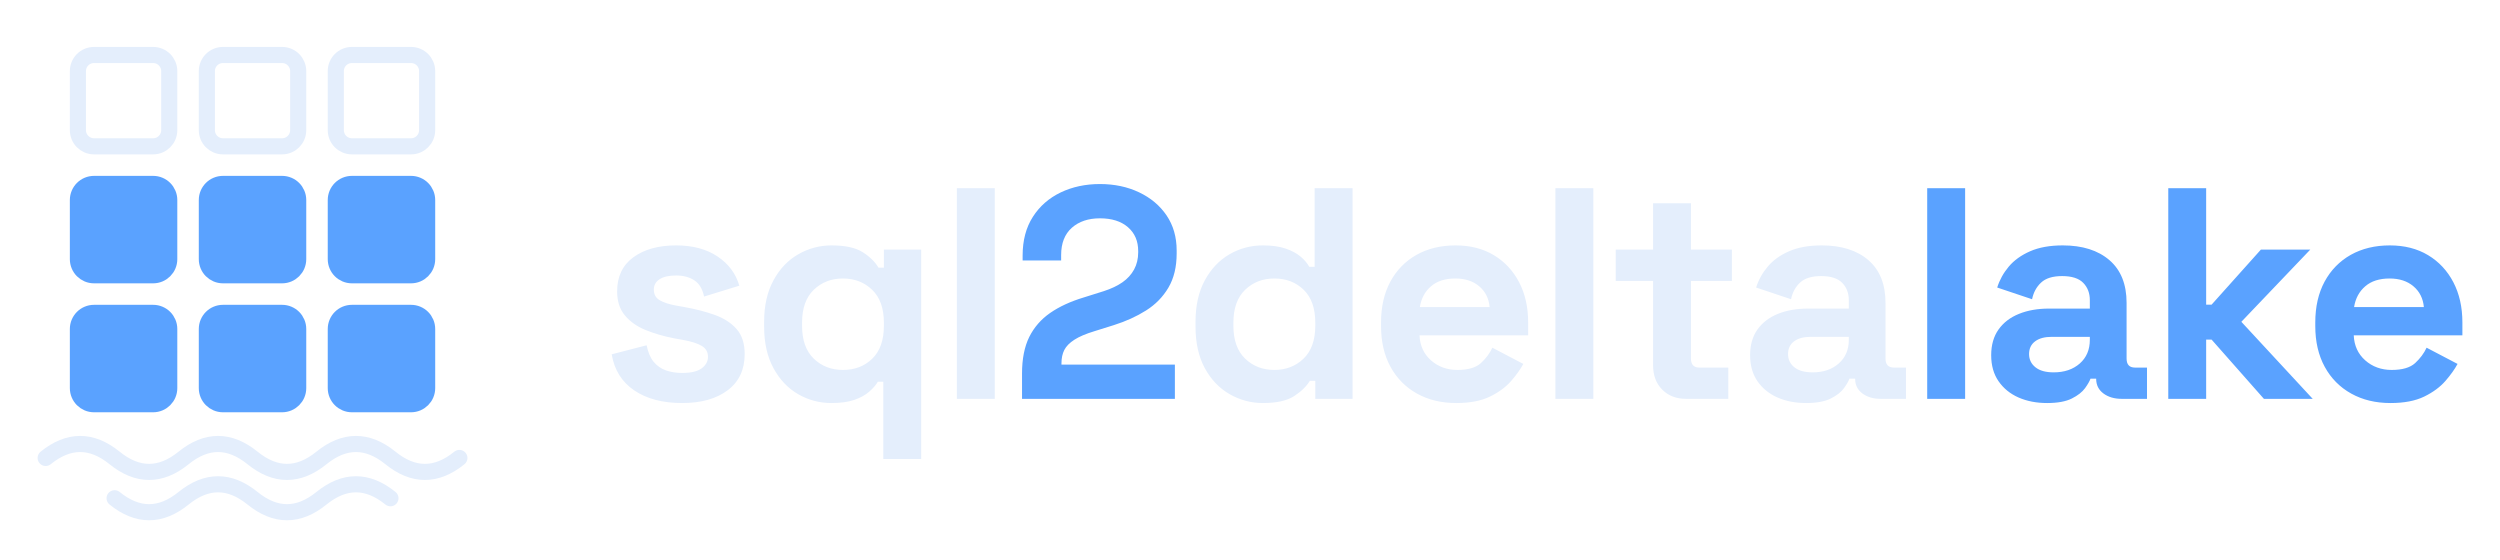
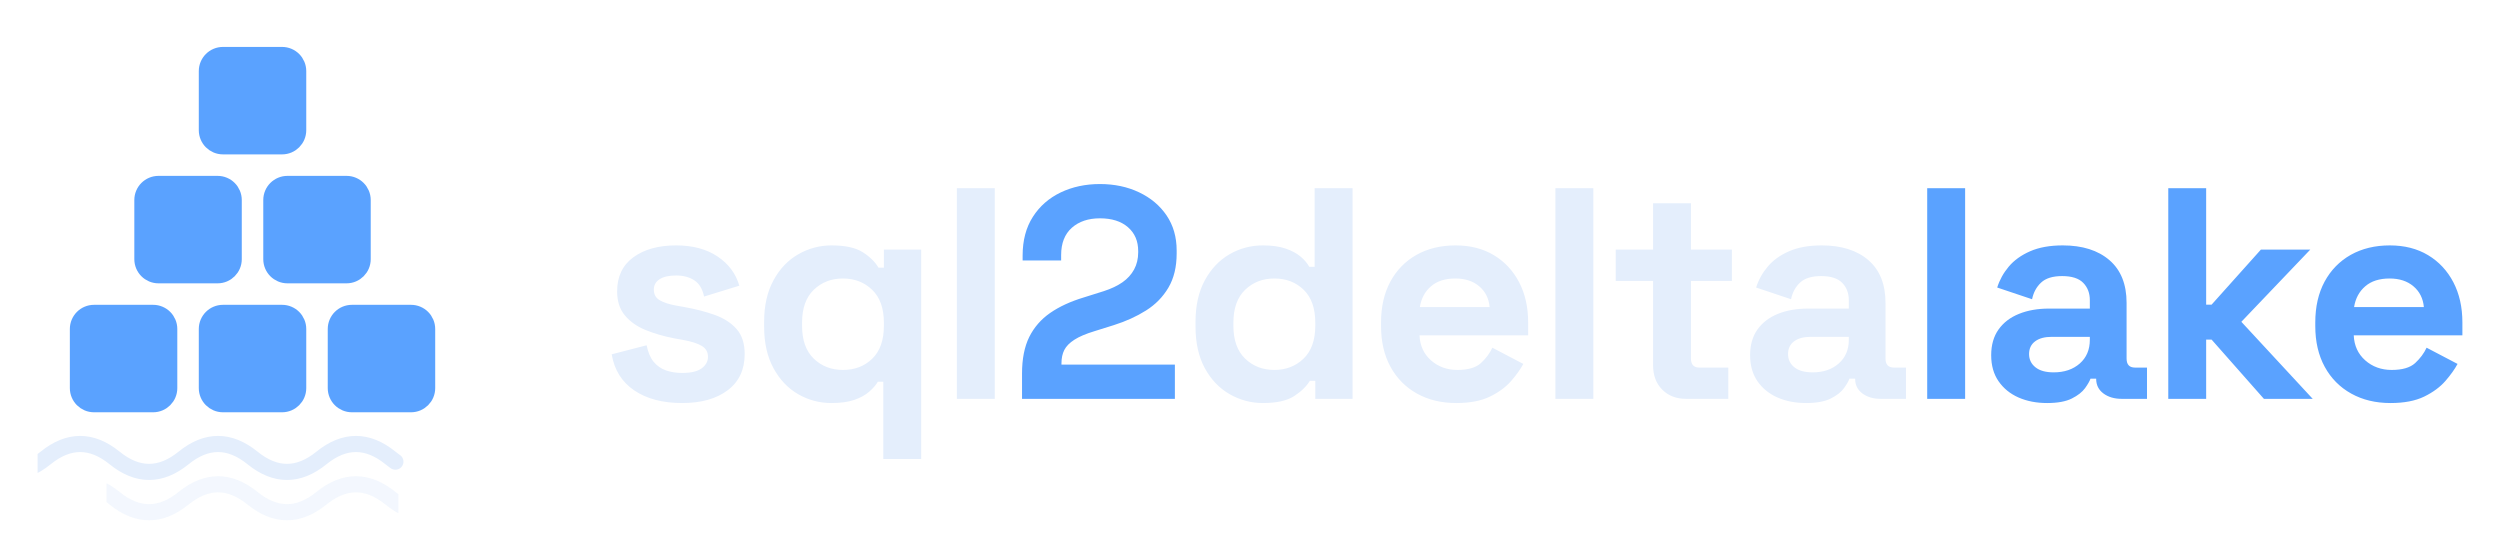
<svg xmlns="http://www.w3.org/2000/svg" viewBox="-13 -8.5 465.3 103.6" width="465" height="104" role="img" aria-label="sql2deltalake">
-   <style>.h,.d,.lift,.wave,.wave2{transform-box:fill-box;transform-origin:50% 50%;animation:8s cubic-bezier(.65,0,.35,1) infinite both}
- .h0{animation-name:h0}.h1{animation-name:h1}.h2{animation-name:h2}
- .dl{animation-name:dl}.dr{animation-name:dr}.dc{animation-name:dc}
- .lift{animation-name:lift;transform-box:view-box;transform-origin:0 0}
- .wave{animation-name:wave}.wave2{animation-name:wave2}
- @keyframes h0{0%,11%{transform:scale(1);opacity:1}19%,93%{transform:scale(0);opacity:0}100%{transform:scale(1);opacity:1}}
- @keyframes h1{0%,13%{transform:scale(1);opacity:1}21%,95%{transform:scale(0);opacity:0}100%{transform:scale(1);opacity:1}}
- @keyframes h2{0%,15%{transform:scale(1);opacity:1}23%,93%{transform:scale(0);opacity:0}100%{transform:scale(1);opacity:1}}
- @keyframes dc{0%,19%{transform:translate(0,0)}32%,91%{transform:translate(0,-24px)}99%,100%{transform:translate(0,0)}}
- @keyframes dl{0%,27%{transform:translate(0,0)}39%,88%{transform:translate(12px,0)}95%,100%{transform:translate(0,0)}}
- @keyframes dr{0%,29%{transform:translate(0,0)}41%,88%{transform:translate(-12px,0)}95%,100%{transform:translate(0,0)}}
- @keyframes lift{0%,21%{transform:translate(0,0)}39%,45%{transform:translate(0,-6px);animation-timing-function:cubic-bezier(.5,0,.9,.6)}51%{transform:translate(0,1.5px);animation-timing-function:cubic-bezier(.2,.6,.4,1)}56%,100%{transform:translate(0,0)}}
- @keyframes wave{0%,50%{stroke-dasharray:0 100;stroke-dashoffset:-50;opacity:0}55%{opacity:1}62%,86%{stroke-dasharray:100 100;stroke-dashoffset:0;opacity:1}94%,100%{stroke-dasharray:100 100;stroke-dashoffset:0;opacity:0}}
- @keyframes wave2{0%,54%{stroke-dasharray:0 100;stroke-dashoffset:-50;opacity:0}59%{opacity:.45}67%,86%{stroke-dasharray:100 100;stroke-dashoffset:0;opacity:.45}94%,100%{stroke-dasharray:100 100;stroke-dashoffset:0;opacity:0}}
- @media (prefers-reduced-motion:reduce){
- .h,.d,.lift,.wave,.wave2{animation:none}
- .h{opacity:0}.wave2{opacity:.45}
- .dc{transform:translate(0,-24px)}.dl{transform:translate(12px,0)}.dr{transform:translate(-12px,0)}
- }</style>
-   <g fill="none" stroke="#E4EEFC" stroke-width="3">
-     <rect class="h h0" x="1.5" y="1.5" width="17" height="17" rx="3" />
-     <rect class="h h1" x="25.5" y="1.5" width="17" height="17" rx="3" />
-     <rect class="h h2" x="49.5" y="1.5" width="17" height="17" rx="3" />
+   <style>.b,.w{animation-duration:9s;animation-iteration-count:infinite;animation-fill-mode:both;animation-timing-function:ease}.b{transform-box:fill-box;transform-origin:50% 50%}.w{stroke-dasharray:100}@keyframes k0{0%,21.5%{transform:scale(0);opacity:0;animation-timing-function:ease-out}25%{transform:scale(1.18);opacity:1;animation-timing-function:ease-in-out}27.5%{transform:scale(1);opacity:1}88%{transform:scale(1);opacity:1}95%,100%{transform:scale(0);opacity:0}}.b0{animation-name:k0}@keyframes k1{0%,14.5%{transform:scale(0);opacity:0;animation-timing-function:ease-out}18%{transform:scale(1.18);opacity:1;animation-timing-function:ease-in-out}20.5%{transform:scale(1);opacity:1}88%{transform:scale(1);opacity:1}95%,100%{transform:scale(0);opacity:0}}.b1{animation-name:k1}@keyframes k2{0%,18%{transform:scale(0);opacity:0;animation-timing-function:ease-out}21.5%{transform:scale(1.18);opacity:1;animation-timing-function:ease-in-out}24%{transform:scale(1);opacity:1}88%{transform:scale(1);opacity:1}95%,100%{transform:scale(0);opacity:0}}.b2{animation-name:k2}@keyframes k3{0%,4%{transform:scale(0);opacity:0;animation-timing-function:ease-out}7.5%{transform:scale(1.18);opacity:1;animation-timing-function:ease-in-out}10%{transform:scale(1);opacity:1}88%{transform:scale(1);opacity:1}95%,100%{transform:scale(0);opacity:0}}.b3{animation-name:k3}@keyframes k4{0%,7.5%{transform:scale(0);opacity:0;animation-timing-function:ease-out}11%{transform:scale(1.18);opacity:1;animation-timing-function:ease-in-out}13.5%{transform:scale(1);opacity:1}88%{transform:scale(1);opacity:1}95%,100%{transform:scale(0);opacity:0}}.b4{animation-name:k4}@keyframes k5{0%,11%{transform:scale(0);opacity:0;animation-timing-function:ease-out}14.5%{transform:scale(1.18);opacity:1;animation-timing-function:ease-in-out}17%{transform:scale(1);opacity:1}88%{transform:scale(1);opacity:1}95%,100%{transform:scale(0);opacity:0}}.b5{animation-name:k5}@keyframes kw0{0%,32%{stroke-dashoffset:100;opacity:0}33%{stroke-dashoffset:100;opacity:1;animation-timing-function:cubic-bezier(.45,0,.35,1)}40%{stroke-dashoffset:0;opacity:1}88%{stroke-dashoffset:0;opacity:1}95%,100%{stroke-dashoffset:0;opacity:0}}.w0{animation-name:kw0}@keyframes fl0{from{transform:translateX(0)}to{transform:translateX(25.67px)}}.f0{animation:fl0 3.2s linear infinite}@keyframes kw1{0%,37%{stroke-dashoffset:100;opacity:0}38%{stroke-dashoffset:100;opacity:1;animation-timing-function:cubic-bezier(.45,0,.35,1)}45%{stroke-dashoffset:0;opacity:1}88%{stroke-dashoffset:0;opacity:1}95%,100%{stroke-dashoffset:0;opacity:0}}.w1{animation-name:kw1}@keyframes fl1{from{transform:translateX(0)}to{transform:translateX(-25.67px)}}.f1{animation:fl1 3.2s linear infinite}@media (prefers-reduced-motion:reduce){.b,.w,[class^=f]{animation:none!important}}</style>
+   <defs>
+     <clipPath id="c0">
+       <rect x="-6" y="64.5" width="80" height="24" />
+     </clipPath>
+     <clipPath id="c1">
+       <rect x="6.83" y="72" width="54.33" height="24" />
+     </clipPath>
+   </defs>
+   <g fill="#5AA2FF" stroke="#5AA2FF" stroke-width="3">
+     <rect class="b b0" x="25.5" y="1.5" width="17" height="17" rx="3" />
+     <rect class="b b1" x="13.5" y="25.5" width="17" height="17" rx="3" />
+     <rect class="b b2" x="37.5" y="25.5" width="17" height="17" rx="3" />
+     <rect class="b b3" x="1.5" y="49.5" width="17" height="17" rx="3" />
+     <rect class="b b4" x="25.5" y="49.5" width="17" height="17" rx="3" />
+     <rect class="b b5" x="49.5" y="49.5" width="17" height="17" rx="3" />
  </g>
-   <g class="lift" fill="#5AA2FF" stroke="#5AA2FF" stroke-width="3">
-     <rect class="d dl" x="1.5" y="25.5" width="17" height="17" rx="3" />
-     <rect class="d dc" x="25.5" y="25.5" width="17" height="17" rx="3" />
-     <rect class="d dr" x="49.5" y="25.5" width="17" height="17" rx="3" />
-     <rect class="d" x="1.5" y="49.5" width="17" height="17" rx="3" />
-     <rect class="d" x="25.5" y="49.5" width="17" height="17" rx="3" />
-     <rect class="d" x="49.5" y="49.5" width="17" height="17" rx="3" />
+   <g clip-path="url(#c0)">
+     <g class="f0">
+       <path class="w w0" pathLength="100" d="M-30.17 76.5Q-23.75 71.3 -17.33 76.5Q-10.92 81.7 -4.5 76.5Q1.92 71.3 8.33 76.5Q14.75 81.7 21.17 76.5Q27.58 71.3 34 76.5Q40.42 81.7 46.83 76.5Q53.25 71.3 59.67 76.5Q66.08 81.7 72.5 76.5Q78.92 71.3 85.33 76.5Q91.75 81.7 98.17 76.5" fill="none" stroke="#E4EEFC" stroke-width="3" stroke-linecap="round" stroke-linejoin="round" />
+     </g>
  </g>
-   <path class="wave" pathLength="100" d="M-4.5 76.5Q1.92 71.3 8.33 76.5Q14.75 81.7 21.17 76.5Q27.58 71.3 34 76.5Q40.42 81.7 46.83 76.5Q53.25 71.3 59.67 76.5Q66.08 81.7 72.5 76.5" fill="none" stroke="#E4EEFC" stroke-width="3" stroke-linecap="round" stroke-linejoin="round" />
-   <path class="wave2" pathLength="100" d="M8.33 84Q14.75 89.2 21.17 84Q27.58 78.8 34 84Q40.42 89.2 46.83 84Q53.25 78.8 59.67 84" fill="none" stroke="#E4EEFC" stroke-width="3" stroke-linecap="round" stroke-linejoin="round" />
+   <g opacity="0.45">
+     <g clip-path="url(#c1)">
+       <g class="f1">
+         <path class="w w1" pathLength="100" d="M-17.33 84Q-10.92 89.2 -4.5 84Q1.92 78.8 8.33 84Q14.75 89.2 21.17 84Q27.58 78.8 34 84Q40.42 89.2 46.83 84Q53.25 78.8 59.67 84Q66.08 89.2 72.5 84Q78.92 78.8 85.33 84" fill="none" stroke="#E4EEFC" stroke-width="3" stroke-linecap="round" stroke-linejoin="round" />
+       </g>
+     </g>
+   </g>
  <path fill="#E4EEFC" d="M113.96 66.28Q108.52 66.28 105.05 63.93Q101.58 61.58 100.85 57.21L107.35 55.53Q107.74 57.49 108.66 58.61Q109.59 59.73 110.96 60.21Q112.33 60.68 113.96 60.68Q116.42 60.68 117.6 59.82Q118.77 58.95 118.77 57.66Q118.77 56.37 117.65 55.67Q116.53 54.97 114.07 54.52L112.5 54.24Q109.59 53.68 107.18 52.7Q104.77 51.72 103.32 49.99Q101.86 48.25 101.86 45.51Q101.86 41.36 104.88 39.15Q107.91 36.94 112.84 36.94Q117.48 36.94 120.56 39.01Q123.64 41.08 124.6 44.44L118.04 46.46Q117.6 44.33 116.22 43.44Q114.85 42.54 112.84 42.54Q110.82 42.54 109.76 43.24Q108.69 43.94 108.69 45.17Q108.69 46.52 109.81 47.16Q110.93 47.8 112.84 48.14L114.4 48.42Q117.54 48.98 120.09 49.9Q122.64 50.83 124.12 52.54Q125.6 54.24 125.6 57.16Q125.6 61.52 122.44 63.9Q119.28 66.28 113.96 66.28ZM151.4 76.7V62.31H150.39Q149.83 63.26 148.76 64.18Q147.7 65.11 145.99 65.7Q144.28 66.28 141.76 66.28Q138.4 66.28 135.55 64.63Q132.69 62.98 130.96 59.79Q129.22 56.6 129.22 52.06V51.16Q129.22 46.63 130.96 43.44Q132.69 40.24 135.58 38.59Q138.46 36.94 141.76 36.94Q145.57 36.94 147.56 38.2Q149.55 39.46 150.5 41.08H151.51V37.72H158.45V76.7ZM143.89 60.12Q147.2 60.12 149.35 58.02Q151.51 55.92 151.51 51.89V51.33Q151.51 47.3 149.32 45.2Q147.14 43.1 143.89 43.1Q140.64 43.1 138.46 45.2Q136.28 47.3 136.28 51.33V51.89Q136.28 55.92 138.46 58.02Q140.64 60.12 143.89 60.12ZM165.09 65.5V26.3H172.15V65.5ZM222.05 66.28Q218.75 66.28 215.86 64.63Q212.98 62.98 211.24 59.79Q209.51 56.6 209.51 52.06V51.16Q209.51 46.63 211.24 43.44Q212.98 40.24 215.84 38.59Q218.69 36.94 222.05 36.94Q224.57 36.94 226.28 37.53Q227.99 38.12 229.05 39.01Q230.12 39.91 230.68 40.92H231.68V26.3H238.74V65.5H231.8V62.14H230.79Q229.84 63.71 227.85 65Q225.86 66.28 222.05 66.28ZM224.18 60.12Q227.43 60.12 229.61 58.02Q231.8 55.92 231.8 51.89V51.33Q231.8 47.3 229.64 45.2Q227.48 43.1 224.18 43.1Q220.93 43.1 218.75 45.2Q216.56 47.3 216.56 51.33V51.89Q216.56 55.92 218.75 58.02Q220.93 60.12 224.18 60.12ZM258.04 66.28Q253.89 66.28 250.73 64.52Q247.56 62.76 245.8 59.54Q244.04 56.32 244.04 51.95V51.28Q244.04 46.91 245.77 43.69Q247.51 40.47 250.64 38.7Q253.78 36.94 257.92 36.94Q262.01 36.94 265.04 38.76Q268.06 40.58 269.74 43.8Q271.42 47.02 271.42 51.28V53.68H251.2Q251.32 56.54 253.33 58.33Q255.35 60.12 258.26 60.12Q261.23 60.12 262.63 58.84Q264.03 57.55 264.76 55.98L270.52 59Q269.74 60.46 268.26 62.17Q266.77 63.88 264.31 65.08Q261.84 66.28 258.04 66.28ZM251.26 48.42H264.25Q264.03 46.01 262.32 44.56Q260.61 43.1 257.87 43.1Q255.01 43.1 253.33 44.56Q251.65 46.01 251.26 48.42ZM276.49 65.5V26.3H283.55V65.5ZM300.83 65.5Q298.08 65.5 296.38 63.79Q294.67 62.08 294.67 59.23V43.55H287.72V37.72H294.67V29.1H301.72V37.72H309.34V43.55H301.72V58Q301.72 59.68 303.29 59.68H308.67V65.5ZM323.15 66.28Q320.18 66.28 317.83 65.25Q315.48 64.21 314.1 62.22Q312.73 60.24 312.73 57.38Q312.73 54.52 314.1 52.59Q315.48 50.66 317.91 49.68Q320.35 48.7 323.48 48.7H331.1V47.13Q331.1 45.17 329.87 43.91Q328.64 42.65 325.95 42.65Q323.32 42.65 322.03 43.86Q320.74 45.06 320.35 46.96L313.85 44.78Q314.52 42.65 316.01 40.89Q317.49 39.12 319.98 38.03Q322.48 36.94 326.06 36.94Q331.55 36.94 334.74 39.68Q337.93 42.43 337.93 47.64V58Q337.93 59.68 339.5 59.68H341.74V65.5H337.04Q334.96 65.5 333.62 64.49Q332.28 63.48 332.28 61.8V61.75H331.21Q330.99 62.42 330.2 63.51Q329.42 64.6 327.74 65.44Q326.06 66.28 323.15 66.28ZM324.38 60.57Q327.35 60.57 329.22 58.92Q331.1 57.27 331.1 54.52V53.96H323.99Q322.03 53.96 320.91 54.8Q319.79 55.64 319.79 57.16Q319.79 58.67 320.96 59.62Q322.14 60.57 324.38 60.57Z" />
  <path fill="#5AA2FF" d="M177.22 65.5V60.8Q177.22 56.71 178.56 53.99Q179.91 51.28 182.46 49.51Q185 47.75 188.7 46.63L192.45 45.45Q194.52 44.78 195.92 43.8Q197.32 42.82 198.08 41.42Q198.84 40.02 198.84 38.23V38Q198.84 35.2 196.93 33.55Q195.03 31.9 191.72 31.9Q188.48 31.9 186.49 33.66Q184.5 35.43 184.5 38.73V39.74H177.33V38.84Q177.33 34.59 179.24 31.62Q181.14 28.65 184.42 27.08Q187.69 25.52 191.72 25.52Q195.76 25.52 199 27.06Q202.25 28.6 204.13 31.37Q206 34.14 206 37.89V38.45Q206 42.2 204.46 44.81Q202.92 47.41 200.29 49.06Q197.66 50.72 194.3 51.78L190.72 52.9Q188.31 53.63 186.96 54.5Q185.62 55.36 185.09 56.4Q184.56 57.44 184.56 58.89V59.12H205.67V65.5ZM345.69 65.5V26.3H352.75V65.5ZM368.01 66.28Q365.04 66.28 362.69 65.25Q360.34 64.21 358.97 62.22Q357.6 60.24 357.6 57.38Q357.6 54.52 358.97 52.59Q360.34 50.66 362.78 49.68Q365.21 48.7 368.35 48.7H375.96V47.13Q375.96 45.17 374.73 43.91Q373.5 42.65 370.81 42.65Q368.18 42.65 366.89 43.86Q365.6 45.06 365.21 46.96L358.72 44.78Q359.39 42.65 360.87 40.89Q362.36 39.12 364.85 38.03Q367.34 36.94 370.92 36.94Q376.41 36.94 379.6 39.68Q382.8 42.43 382.8 47.64V58Q382.8 59.68 384.36 59.68H386.6V65.5H381.9Q379.83 65.5 378.48 64.49Q377.14 63.48 377.14 61.8V61.75H376.08Q375.85 62.42 375.07 63.51Q374.28 64.6 372.6 65.44Q370.92 66.28 368.01 66.28ZM369.24 60.57Q372.21 60.57 374.09 58.92Q375.96 57.27 375.96 54.52V53.96H368.85Q366.89 53.96 365.77 54.8Q364.65 55.64 364.65 57.16Q364.65 58.67 365.83 59.62Q367 60.57 369.24 60.57ZM390.56 65.5V26.3H397.61V47.97H398.62L407.8 37.72H416.99L404.16 51.16L417.44 65.5H408.36L398.62 54.47H397.61V65.5ZM431.92 66.28Q427.77 66.28 424.61 64.52Q421.44 62.76 419.68 59.54Q417.92 56.32 417.92 51.95V51.28Q417.92 46.91 419.65 43.69Q421.39 40.47 424.52 38.7Q427.66 36.94 431.8 36.94Q435.89 36.94 438.92 38.76Q441.94 40.58 443.62 43.8Q445.3 47.02 445.3 51.28V53.68H425.08Q425.2 56.54 427.21 58.33Q429.23 60.12 432.14 60.12Q435.11 60.12 436.51 58.84Q437.91 57.55 438.64 55.98L444.4 59Q443.62 60.46 442.14 62.17Q440.65 63.88 438.19 65.08Q435.72 66.28 431.92 66.28ZM425.14 48.42H438.13Q437.91 46.01 436.2 44.56Q434.49 43.1 431.75 43.1Q428.89 43.1 427.21 44.56Q425.53 46.01 425.14 48.42Z" />
</svg>
